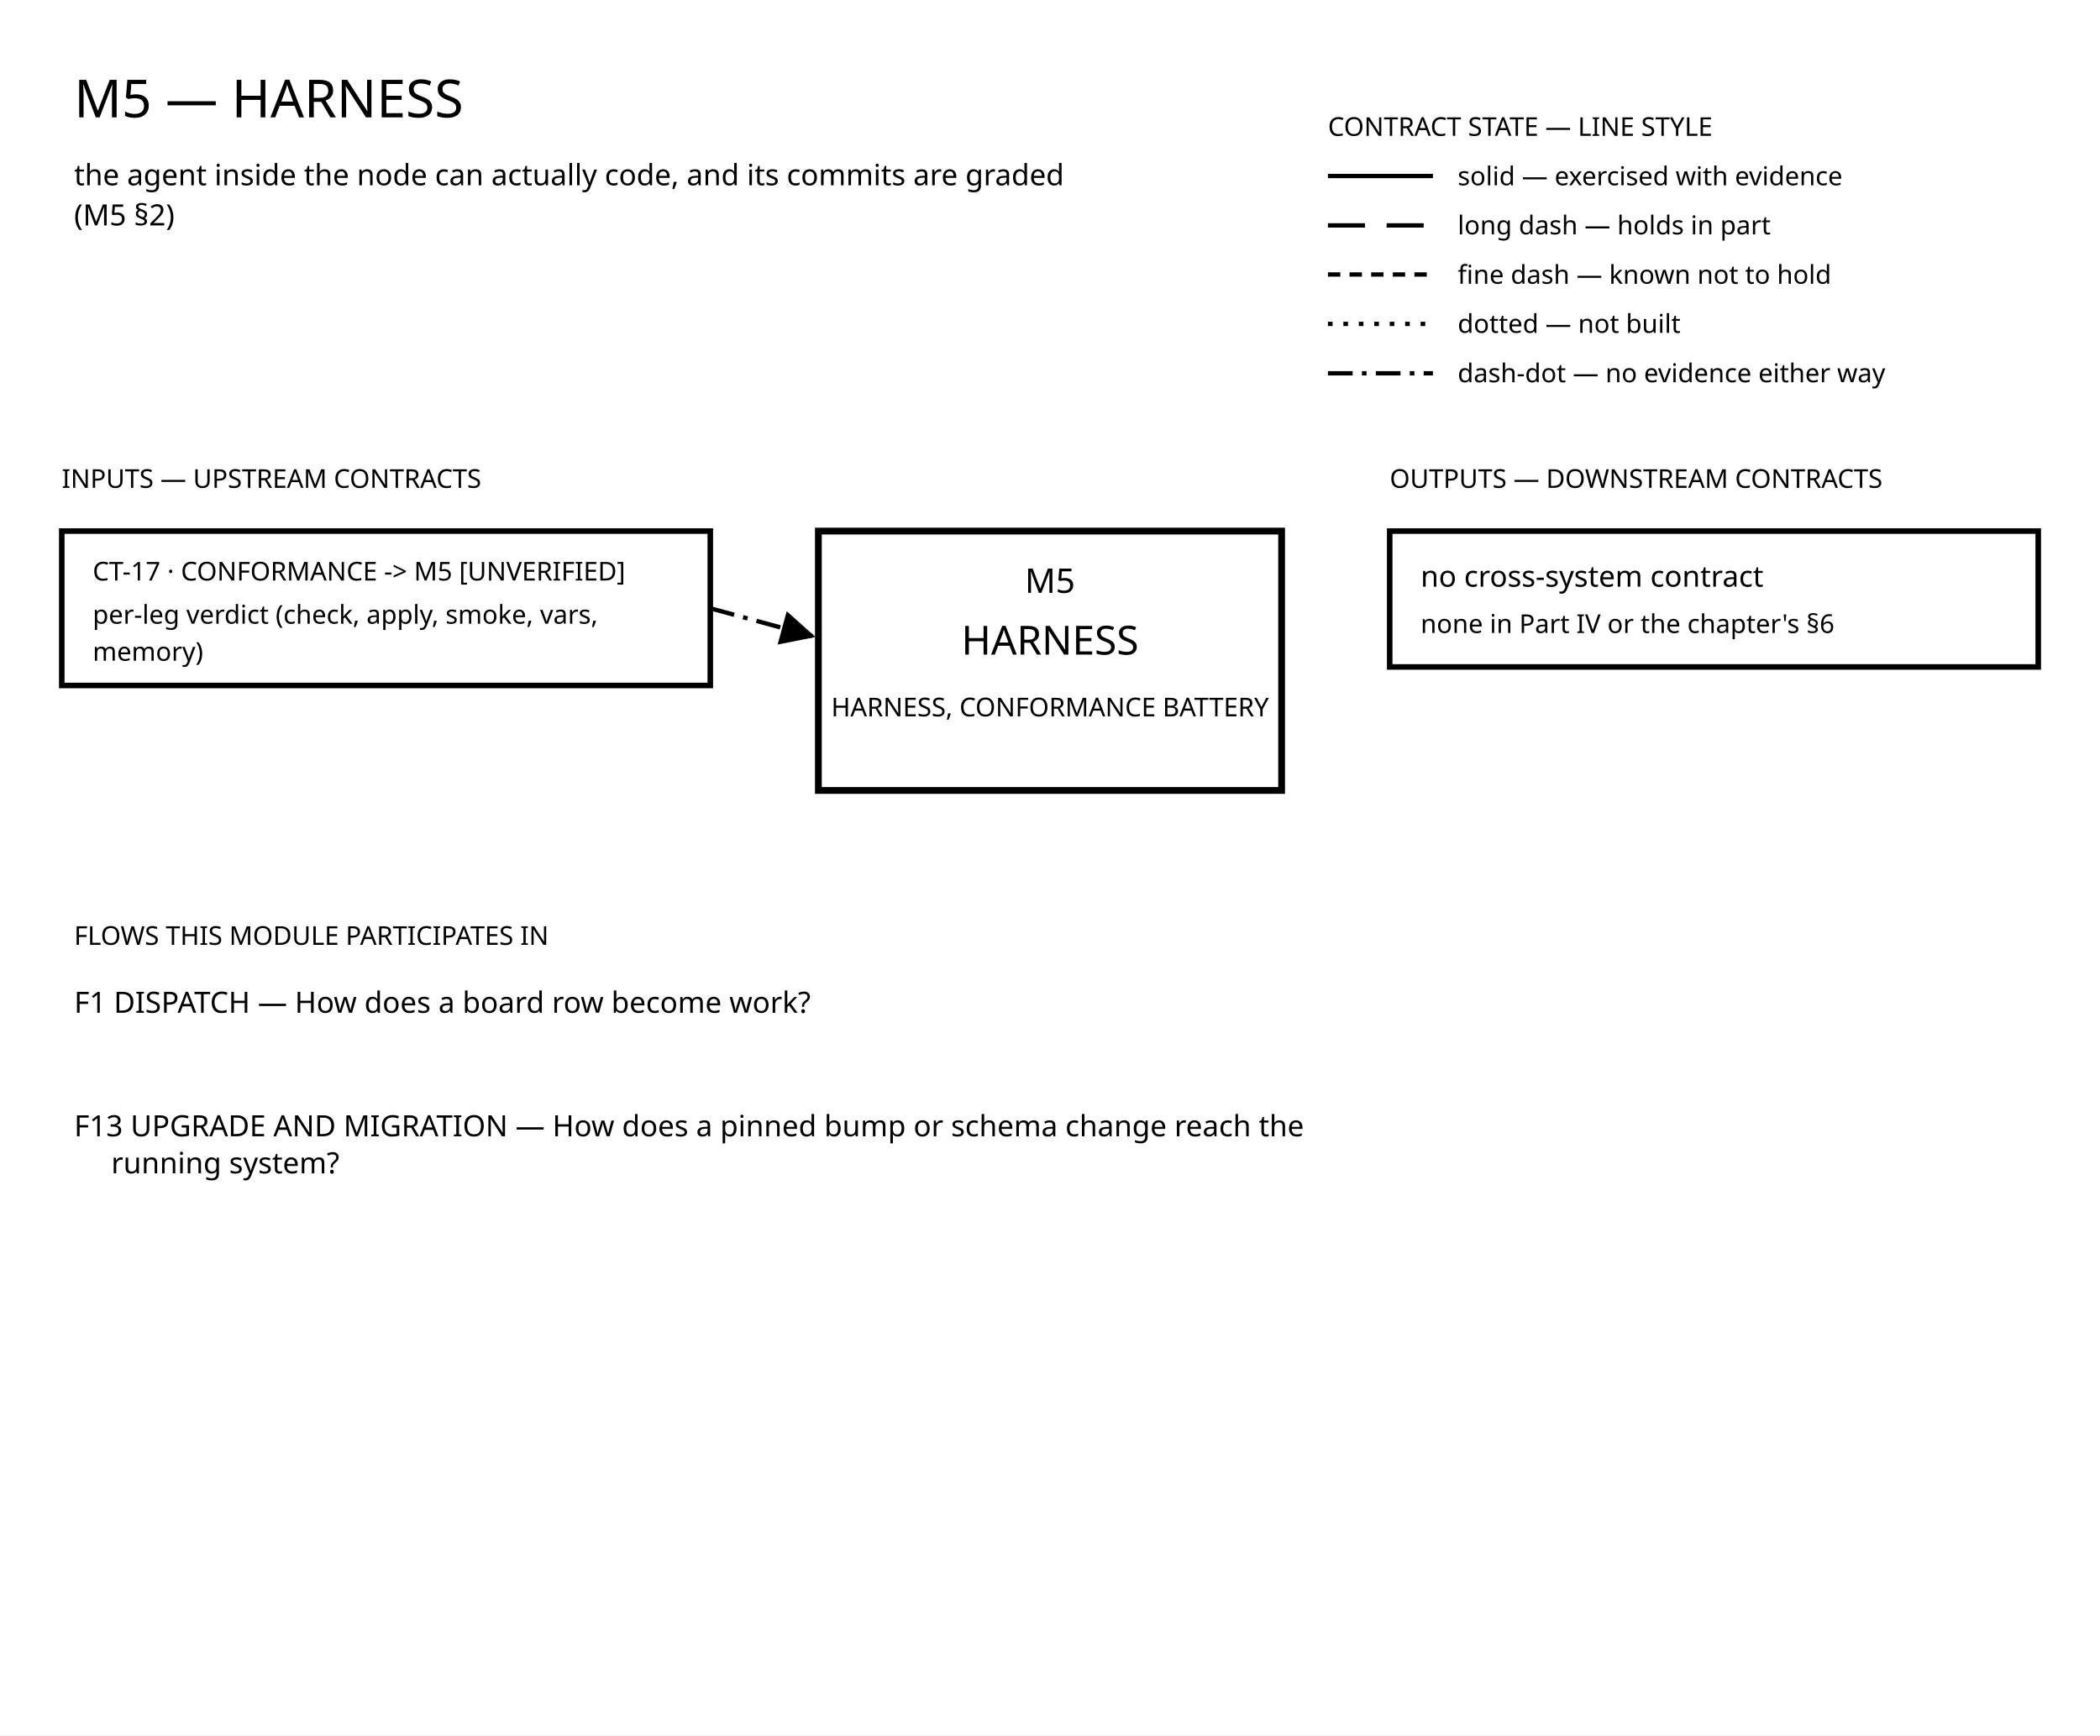
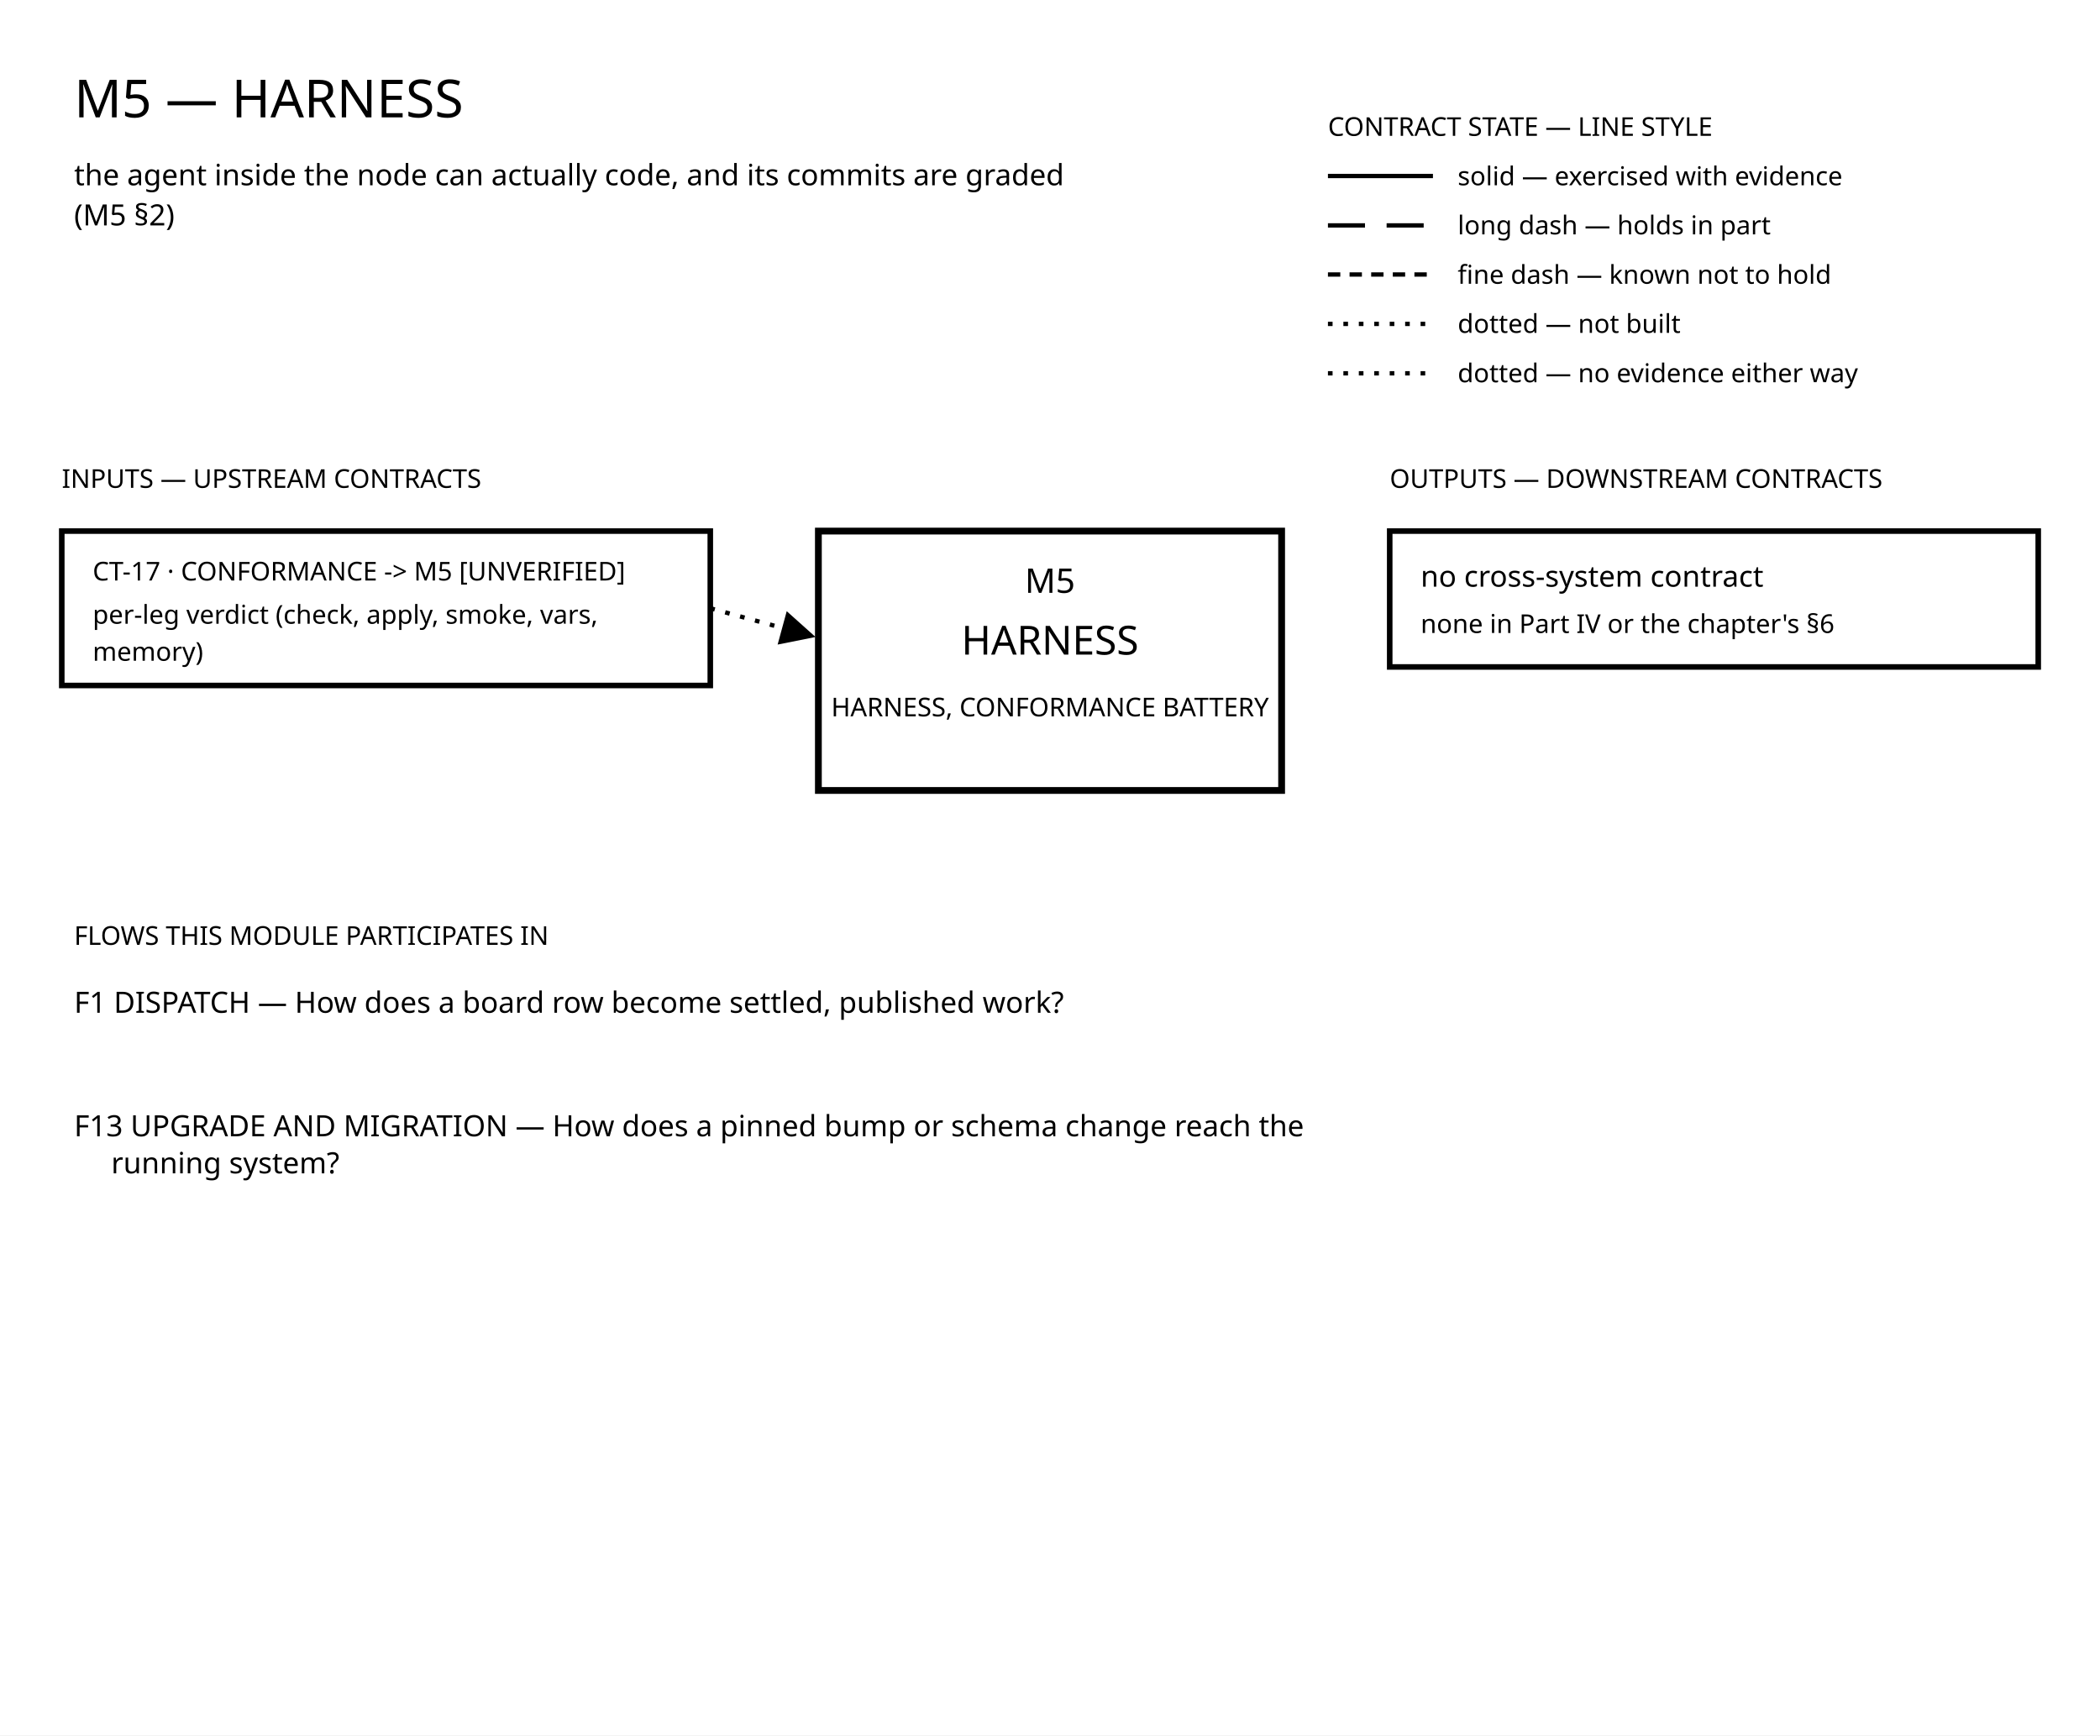
<svg xmlns="http://www.w3.org/2000/svg" width="170.0mm" height="140.5mm" viewBox="0 0 680 562.0" preserveAspectRatio="xMidYMid meet">
  <rect width="680" height="562.0" fill="#ffffff" />
  <defs>
    <marker id="ar" viewBox="0 0 10 10" refX="9" refY="5" markerWidth="8" markerHeight="8" orient="auto">
      <path d="M0,0 L10,5 L0,10 z" fill="#000000" />
    </marker>
  </defs>
  <g font-family="Routed Gothic Narrow, Routed Gothic, sans-serif">
    <text x="24.0" y="38.0" font-size="17.00" fill="#000000" text-anchor="start">M5 — HARNESS</text>
    <text x="24.0" y="60.0" font-size="9.50" fill="#000000" text-anchor="start">the agent inside the node can actually code, and its commits are graded</text>
    <text x="24.0" y="73.0" font-size="9.50" fill="#000000" text-anchor="start">(M5 §2)</text>
    <rect x="265.0" y="172.0" width="150.0" height="84.0" fill="#ffffff" stroke="#000000" stroke-width="2.2" />
    <text x="340.0" y="192.0" font-size="11.00" fill="#000000" text-anchor="middle">M5</text>
    <text x="340.0" y="212.0" font-size="13.00" fill="#000000" text-anchor="middle">HARNESS</text>
    <text x="340.0" y="232.0" font-size="8.40" fill="#000000" text-anchor="middle">HARNESS, CONFORMANCE BATTERY</text>
    <text x="20.0" y="158.0" font-size="8.40" fill="#000000" text-anchor="start">INPUTS — UPSTREAM CONTRACTS</text>
-     <polyline points="230.0,197.0 263.0,206.0" fill="none" stroke="#000000" stroke-width="1.4" stroke-dasharray="8 3 1.5 3" marker-end="url(#ar)" />
+     <polyline points="230.0,197.0 263.0,206.0" fill="none" stroke="#000000" stroke-width="1.4" stroke-dasharray="1.5 3.5" marker-end="url(#ar)" />
    <rect x="20.0" y="172.0" width="210.0" height="50.0" fill="#ffffff" stroke="#000000" stroke-width="1.8" />
    <text x="30.0" y="188.0" font-size="8.40" fill="#000000" text-anchor="start">CT-17 · CONFORMANCE -&gt; M5  [UNVERIFIED]</text>
    <text x="30.0" y="202.0" font-size="8.40" fill="#000000" text-anchor="start">per-leg verdict (check, apply, smoke, vars,</text>
    <text x="30.0" y="214.0" font-size="8.40" fill="#000000" text-anchor="start">memory)</text>
    <text x="450.0" y="158.0" font-size="8.40" fill="#000000" text-anchor="start">OUTPUTS — DOWNSTREAM CONTRACTS</text>
    <rect x="450.0" y="172.0" width="210.0" height="44.0" fill="#ffffff" stroke="#000000" stroke-width="1.8" />
    <text x="460.0" y="190.0" font-size="9.50" fill="#000000" text-anchor="start">no cross-system contract</text>
    <text x="460.0" y="205.0" font-size="8.40" fill="#000000" text-anchor="start">none in Part IV or the chapter's §6</text>
    <text x="24.0" y="306.0" font-size="8.40" fill="#000000" text-anchor="start">FLOWS THIS MODULE PARTICIPATES IN</text>
-     <text x="24.0" y="328.0" font-size="9.50" fill="#000000" text-anchor="start">F1 DISPATCH — How does a board row become work?</text>
+     <text x="24.0" y="328.0" font-size="9.50" fill="#000000" text-anchor="start">F1 DISPATCH — How does a board row become settled, published work?</text>
    <text x="24.0" y="368.0" font-size="9.50" fill="#000000" text-anchor="start">F13 UPGRADE AND MIGRATION — How does a pinned bump or schema change reach the</text>
    <text x="36.0" y="380.0" font-size="9.50" fill="#000000" text-anchor="start">running system?</text>
    <text x="430.0" y="44.0" font-size="8.40" fill="#000000" text-anchor="start">CONTRACT STATE — LINE STYLE</text>
    <polyline points="430.0,57.0 464.0,57.0" fill="none" stroke="#000000" stroke-width="1.4" />
    <text x="472.0" y="60.0" font-size="8.40" fill="#000000" text-anchor="start">solid — exercised with evidence</text>
    <polyline points="430.0,73.0 464.0,73.0" fill="none" stroke="#000000" stroke-width="1.4" stroke-dasharray="12 7" />
    <text x="472.0" y="75.9" font-size="8.40" fill="#000000" text-anchor="start">long dash — holds in part</text>
    <polyline points="430.0,88.9 464.0,88.9" fill="none" stroke="#000000" stroke-width="1.4" stroke-dasharray="4 3" />
    <text x="472.0" y="91.9" font-size="8.40" fill="#000000" text-anchor="start">fine dash — known not to hold</text>
    <polyline points="430.0,104.9 464.0,104.9" fill="none" stroke="#000000" stroke-width="1.4" stroke-dasharray="1.5 3.5" />
    <text x="472.0" y="107.8" font-size="8.40" fill="#000000" text-anchor="start">dotted — not built</text>
-     <polyline points="430.0,120.9 464.0,120.9" fill="none" stroke="#000000" stroke-width="1.4" stroke-dasharray="8 3 1.5 3" />
-     <text x="472.0" y="123.8" font-size="8.40" fill="#000000" text-anchor="start">dash-dot — no evidence either way</text>
+     <polyline points="430.0,120.9 464.0,120.9" fill="none" stroke="#000000" stroke-width="1.4" stroke-dasharray="1.5 3.5" />
+     <text x="472.0" y="123.8" font-size="8.40" fill="#000000" text-anchor="start">dotted — no evidence either way</text>
  </g>
</svg>
